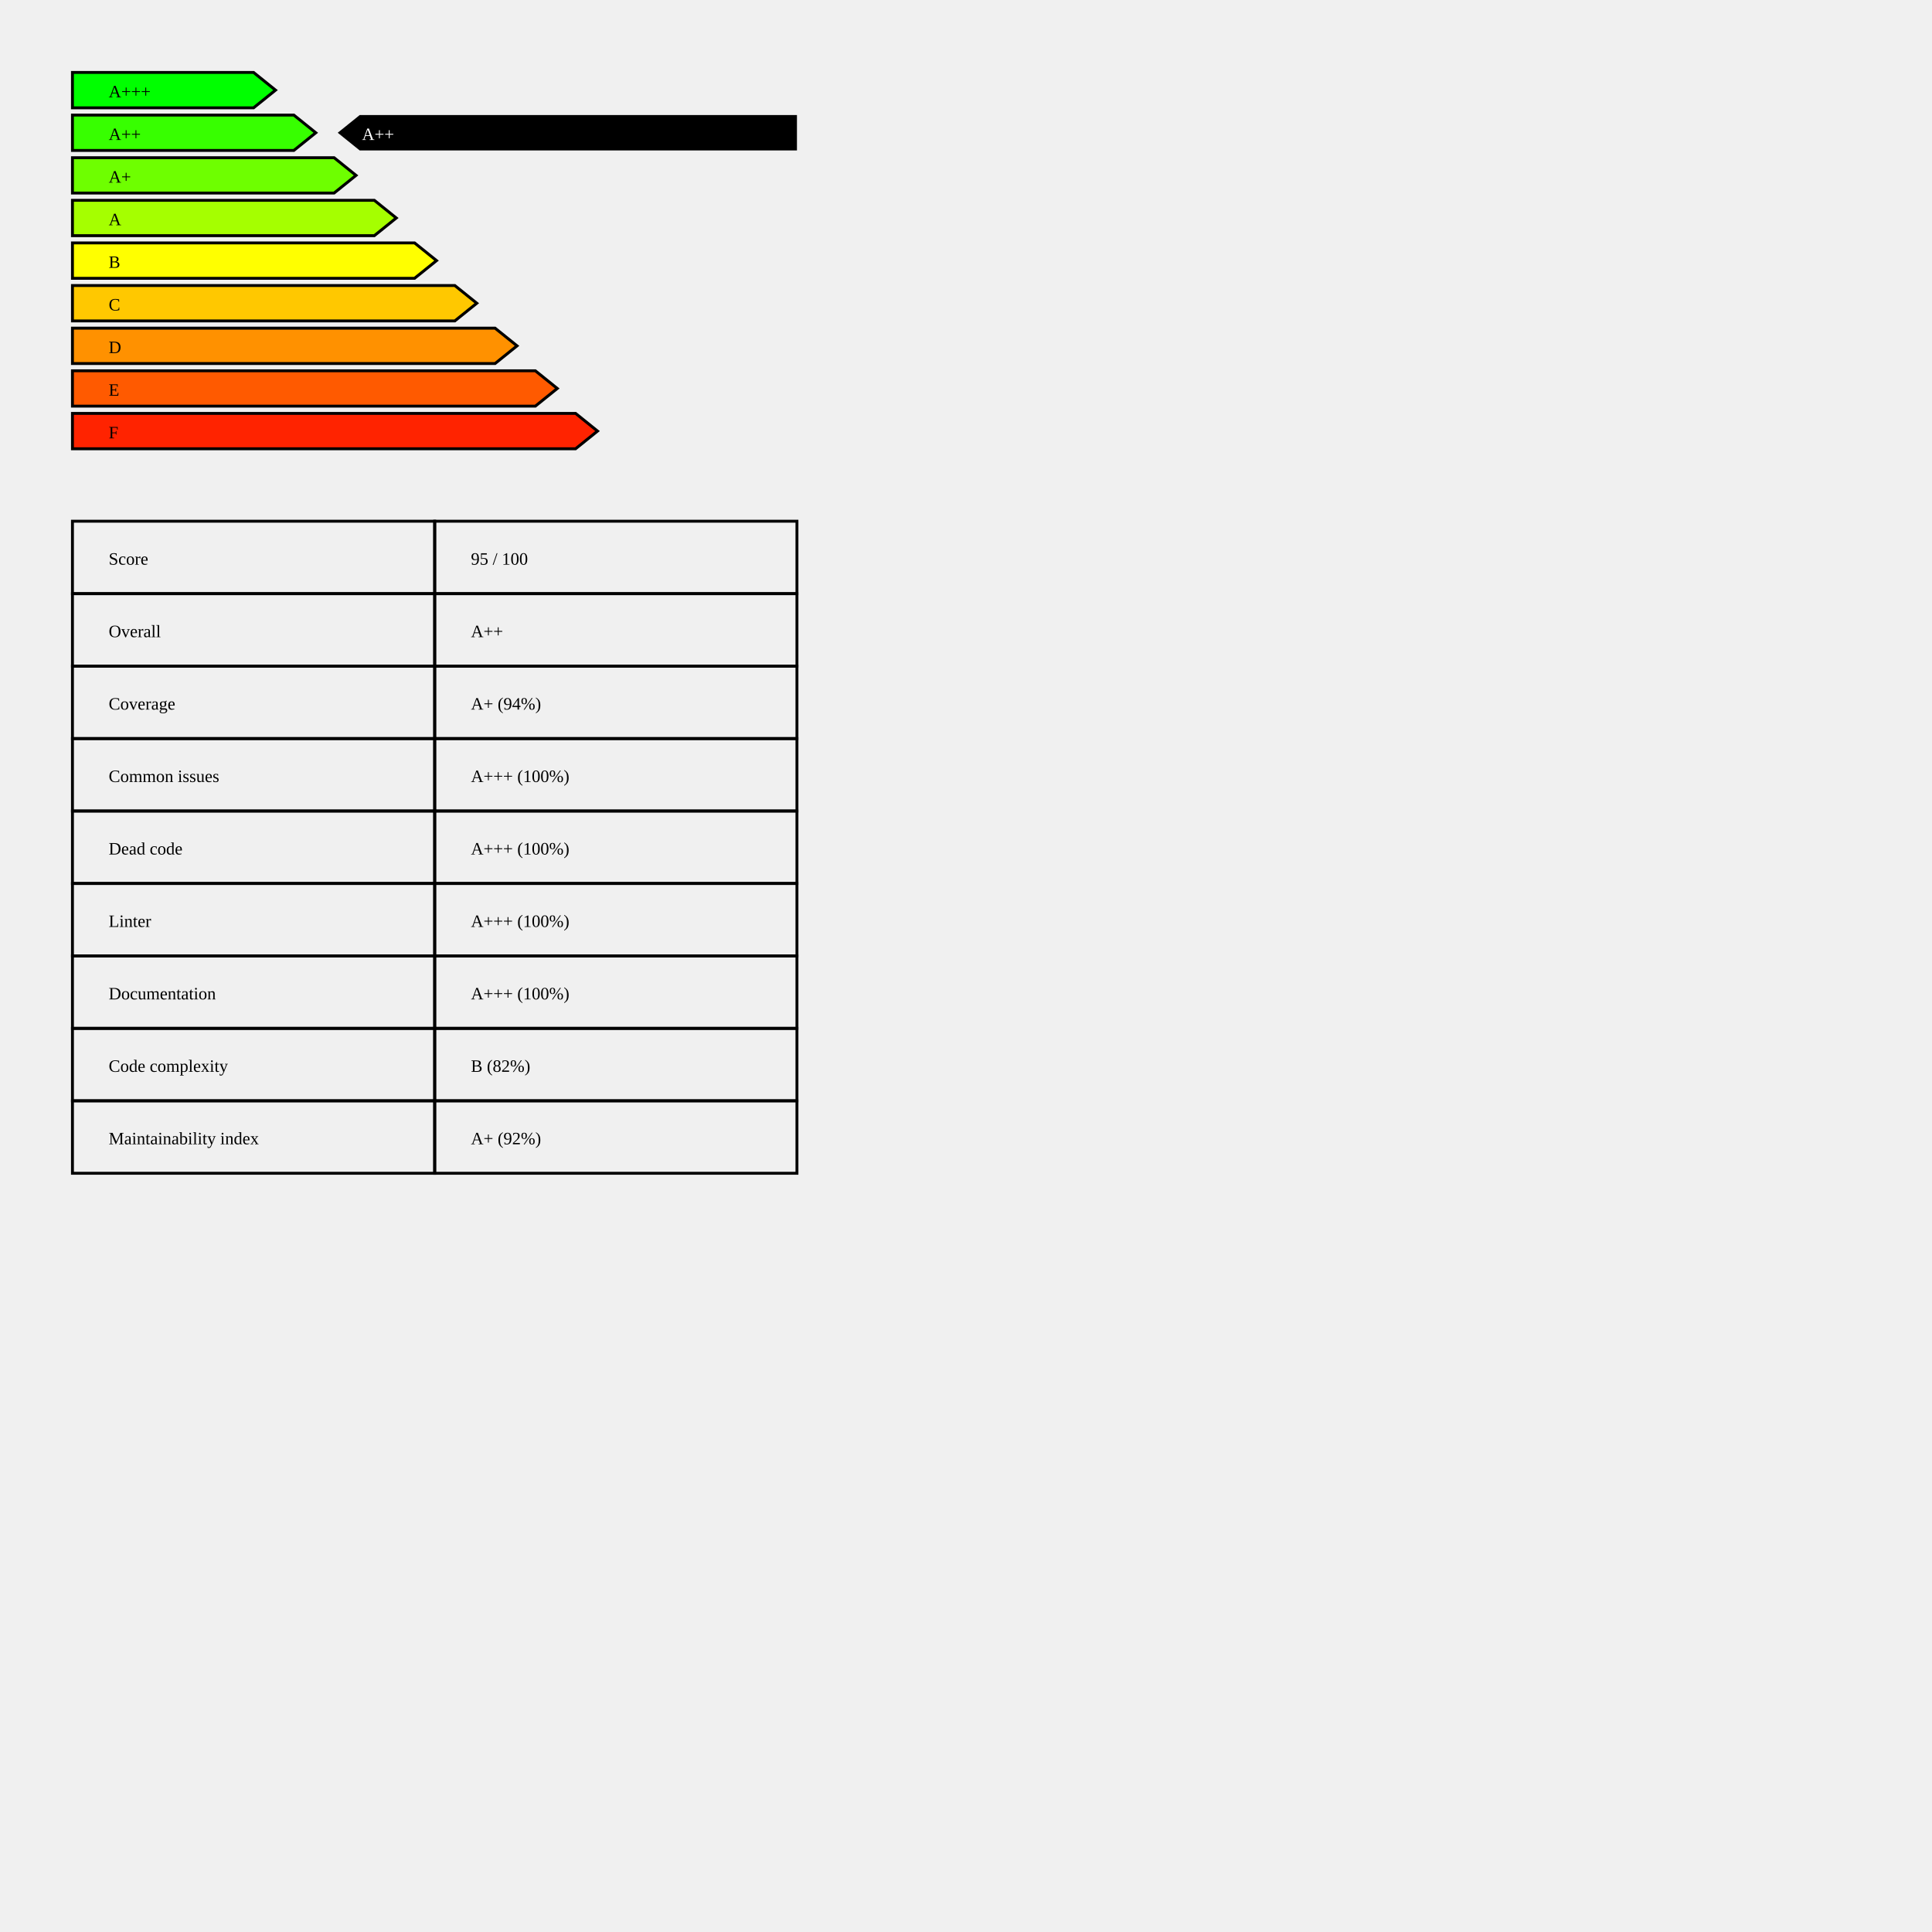
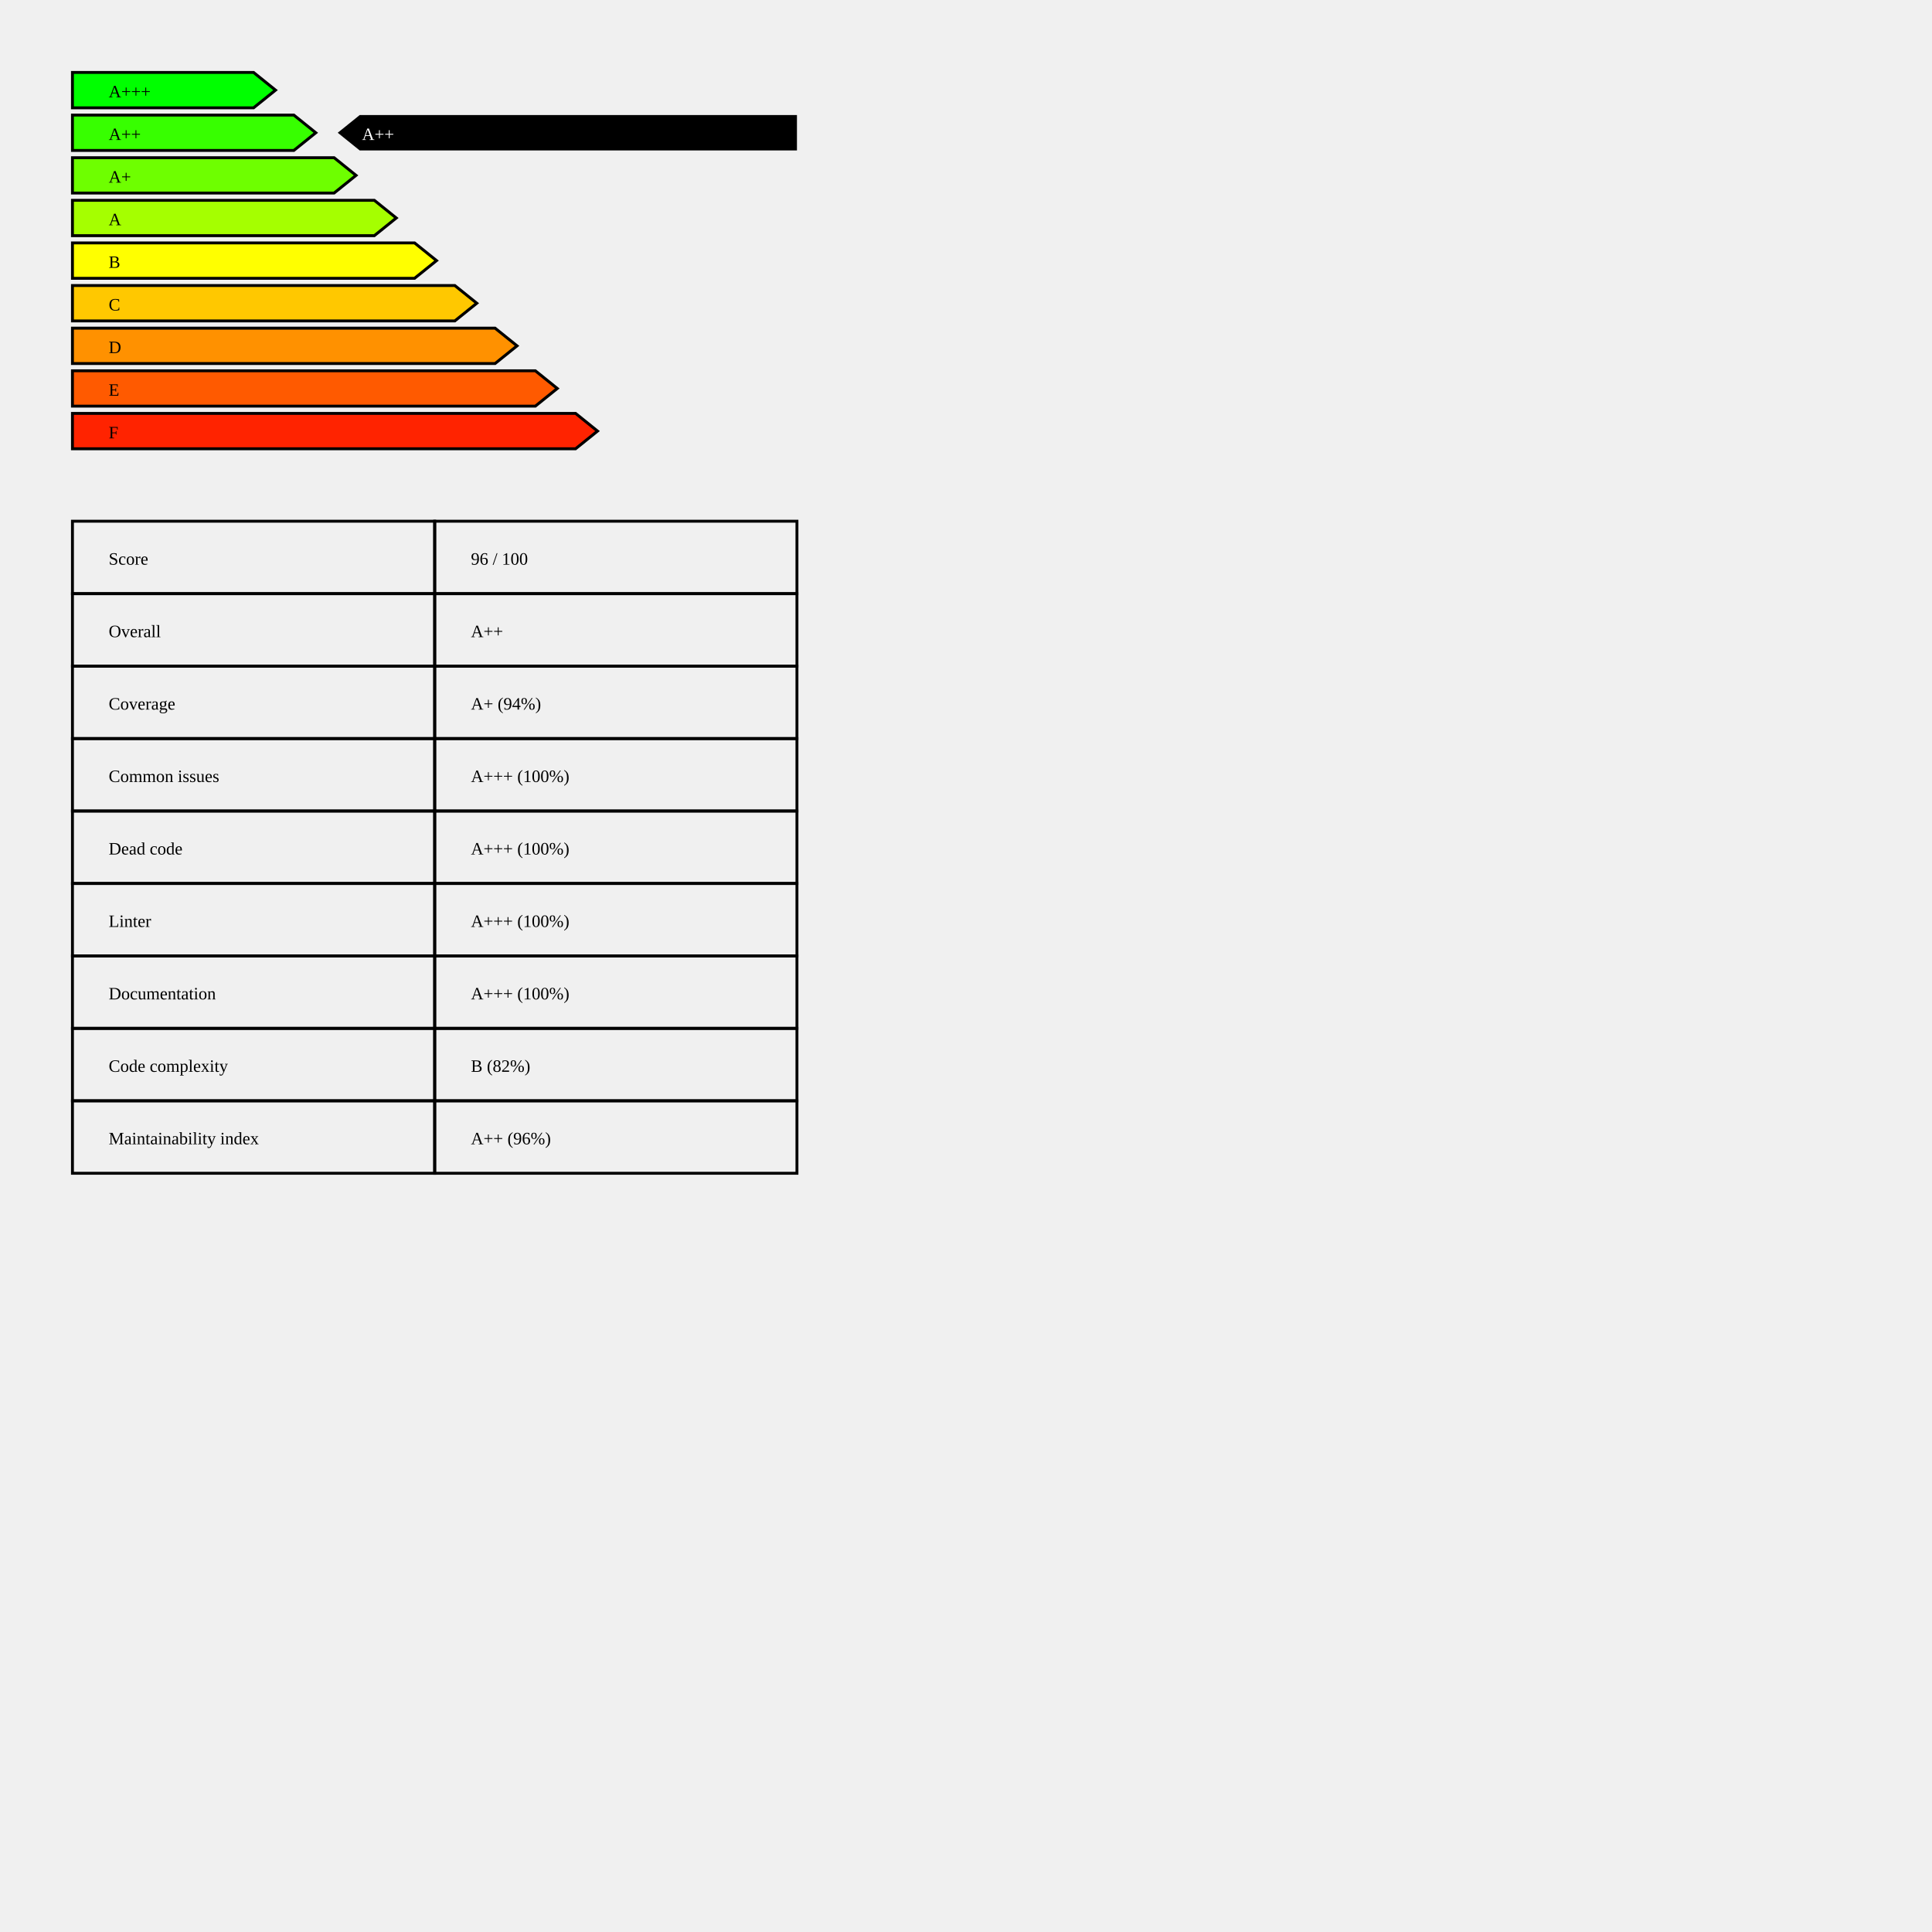
<svg xmlns="http://www.w3.org/2000/svg" baseProfile="full" height="1000pt" version="1.1" width="1000pt">
  <defs />
  <polygon points="50,50.0 175.0,50.0 190.152,62.206 175.0,74.412 50,74.412 50,50.0" style="fill:rgb(0 255 0);stroke:black;stroke-width:2;" />
  <text x="75.0" y="67.206">A+++</text>
  <polygon points="50,79.412 202.778,79.412 217.929,91.618 202.778,103.824 50,103.824 50,79.412" style="fill:rgb(55 255 0);stroke:black;stroke-width:2;" />
  <text x="75.0" y="96.618">A++</text>
  <polygon points="50,108.824 230.556,108.824 245.707,121.029 230.556,133.235 50,133.235 50,108.824" style="fill:rgb(110 255 0);stroke:black;stroke-width:2;" />
  <text x="75.0" y="126.029">A+</text>
  <polygon points="50,138.235 258.333,138.235 273.485,150.441 258.333,162.647 50,162.647 50,138.235" style="fill:rgb(165 255 0);stroke:black;stroke-width:2;" />
  <text x="75.0" y="155.441">A</text>
  <polygon points="50,167.647 286.111,167.647 301.263,179.853 286.111,192.059 50,192.059 50,167.647" style="fill:rgb(255 255 0);stroke:black;stroke-width:2;" />
  <text x="75.0" y="184.853">B</text>
  <polygon points="50,197.059 313.889,197.059 329.04,209.265 313.889,221.471 50,221.471 50,197.059" style="fill:rgb(255 200 0);stroke:black;stroke-width:2;" />
  <text x="75.0" y="214.265">C</text>
  <polygon points="50,226.471 341.667,226.471 356.818,238.676 341.667,250.882 50,250.882 50,226.471" style="fill:rgb(255 145 0);stroke:black;stroke-width:2;" />
  <text x="75.0" y="243.676">D</text>
  <polygon points="50,255.882 369.444,255.882 384.596,268.088 369.444,280.294 50,280.294 50,255.882" style="fill:rgb(255 90 0);stroke:black;stroke-width:2;" />
  <text x="75.0" y="273.088">E</text>
  <polygon points="50,285.294 397.222,285.294 412.374,297.5 397.222,309.706 50,309.706 50,285.294" style="fill:rgb(255 35 0);stroke:black;stroke-width:2;" />
  <text x="75.0" y="302.5">F</text>
  <polygon points="248.232,79.412 233.081,91.618 248.232,103.824 550,103.824 550,79.412" style="fill:black;" />
  <text fill="white" x="249.798" y="96.618">A++</text>
  <text x="75.0" y="389.706">Score</text>
-   <text x="325.0" y="389.706">95 / 100</text>
+   <text x="325.0" y="389.706">96 / 100</text>
  <polygon points="50,359.706 300,359.706 300,409.706 50,409.706 50,359.706" style="fill:none; stroke:black;stroke-width:2;" />
  <polygon points="300,359.706 550,359.706 550,409.706 300,409.706 300,359.706" style="fill:none; stroke:black;stroke-width:2;" />
  <text x="75.0" y="439.706">Overall</text>
  <text x="325.0" y="439.706">A++</text>
  <polygon points="50,409.706 300,409.706 300,459.706 50,459.706 50,409.706" style="fill:none; stroke:black;stroke-width:2;" />
  <polygon points="300,409.706 550,409.706 550,459.706 300,459.706 300,409.706" style="fill:none; stroke:black;stroke-width:2;" />
  <text x="75.0" y="489.706">Coverage</text>
  <text x="325.0" y="489.706">A+  (94%)</text>
  <polygon points="50,459.706 300,459.706 300,509.706 50,509.706 50,459.706" style="fill:none; stroke:black;stroke-width:2;" />
  <polygon points="300,459.706 550,459.706 550,509.706 300,509.706 300,459.706" style="fill:none; stroke:black;stroke-width:2;" />
  <text x="75.0" y="539.706">Common issues</text>
  <text x="325.0" y="539.706">A+++  (100%)</text>
  <polygon points="50,509.706 300,509.706 300,559.706 50,559.706 50,509.706" style="fill:none; stroke:black;stroke-width:2;" />
  <polygon points="300,509.706 550,509.706 550,559.706 300,559.706 300,509.706" style="fill:none; stroke:black;stroke-width:2;" />
  <text x="75.0" y="589.706">Dead code</text>
  <text x="325.0" y="589.706">A+++  (100%)</text>
  <polygon points="50,559.706 300,559.706 300,609.706 50,609.706 50,559.706" style="fill:none; stroke:black;stroke-width:2;" />
  <polygon points="300,559.706 550,559.706 550,609.706 300,609.706 300,559.706" style="fill:none; stroke:black;stroke-width:2;" />
  <text x="75.0" y="639.706">Linter</text>
  <text x="325.0" y="639.706">A+++  (100%)</text>
  <polygon points="50,609.706 300,609.706 300,659.706 50,659.706 50,609.706" style="fill:none; stroke:black;stroke-width:2;" />
  <polygon points="300,609.706 550,609.706 550,659.706 300,659.706 300,609.706" style="fill:none; stroke:black;stroke-width:2;" />
  <text x="75.0" y="689.706">Documentation</text>
  <text x="325.0" y="689.706">A+++  (100%)</text>
  <polygon points="50,659.706 300,659.706 300,709.706 50,709.706 50,659.706" style="fill:none; stroke:black;stroke-width:2;" />
  <polygon points="300,659.706 550,659.706 550,709.706 300,709.706 300,659.706" style="fill:none; stroke:black;stroke-width:2;" />
  <text x="75.0" y="739.706">Code complexity</text>
  <text x="325.0" y="739.706">B  (82%)</text>
  <polygon points="50,709.706 300,709.706 300,759.706 50,759.706 50,709.706" style="fill:none; stroke:black;stroke-width:2;" />
  <polygon points="300,709.706 550,709.706 550,759.706 300,759.706 300,709.706" style="fill:none; stroke:black;stroke-width:2;" />
  <text x="75.0" y="789.706">Maintainability index</text>
-   <text x="325.0" y="789.706">A+  (92%)</text>
+   <text x="325.0" y="789.706">A++  (96%)</text>
  <polygon points="50,759.706 300,759.706 300,809.706 50,809.706 50,759.706" style="fill:none; stroke:black;stroke-width:2;" />
  <polygon points="300,759.706 550,759.706 550,809.706 300,809.706 300,759.706" style="fill:none; stroke:black;stroke-width:2;" />
</svg>
